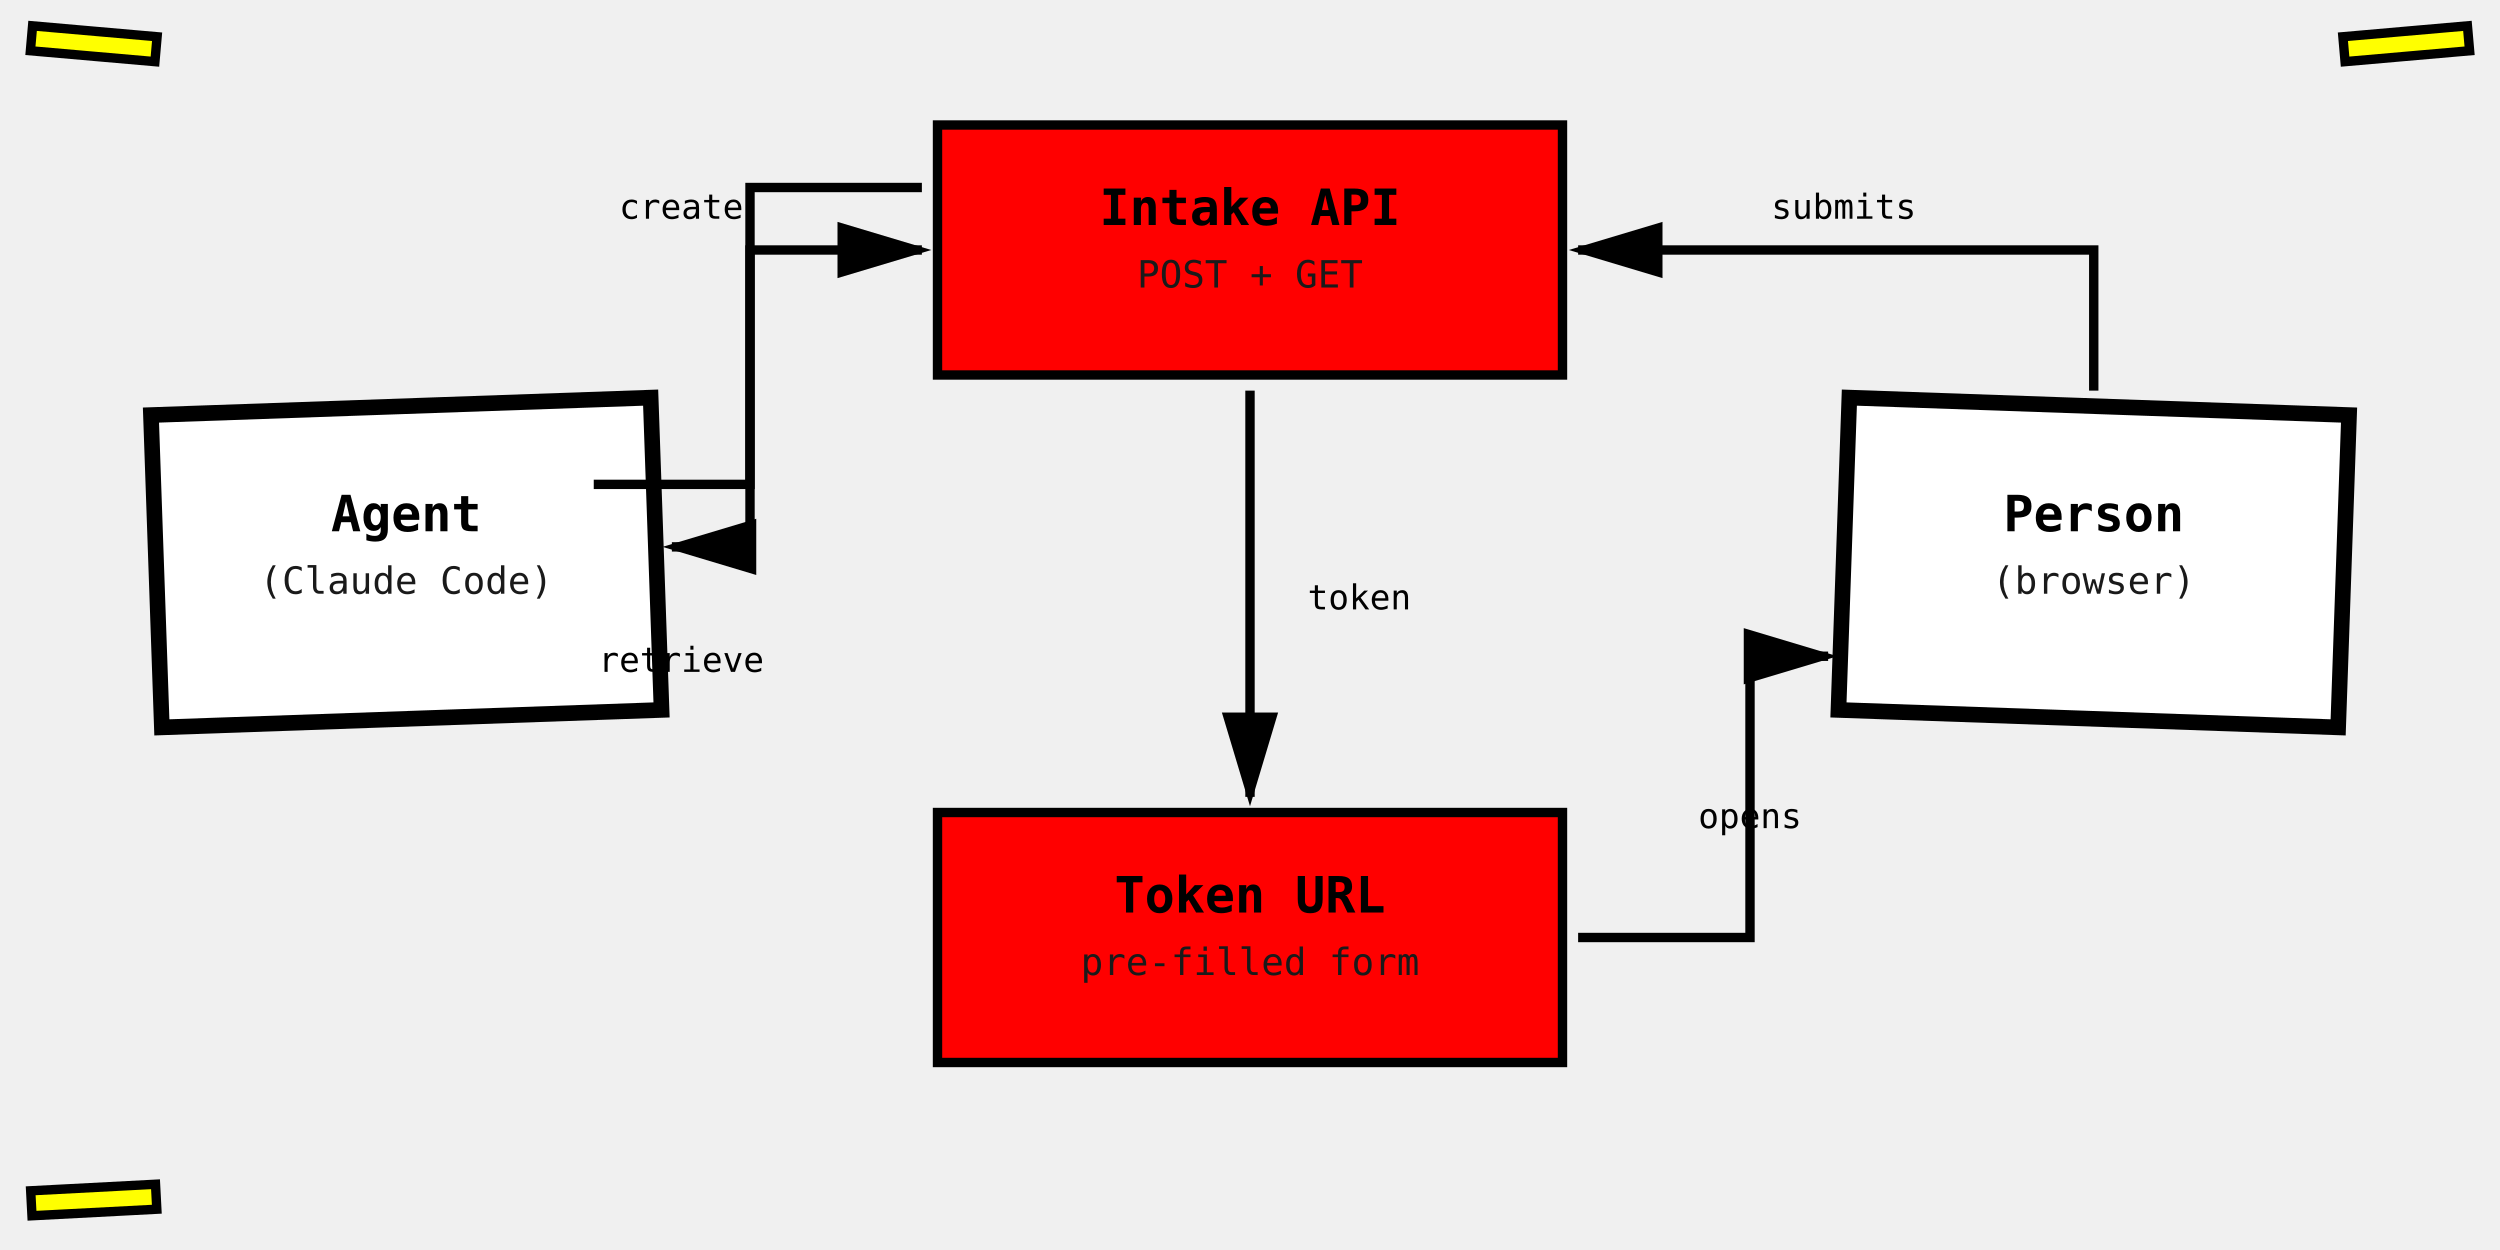
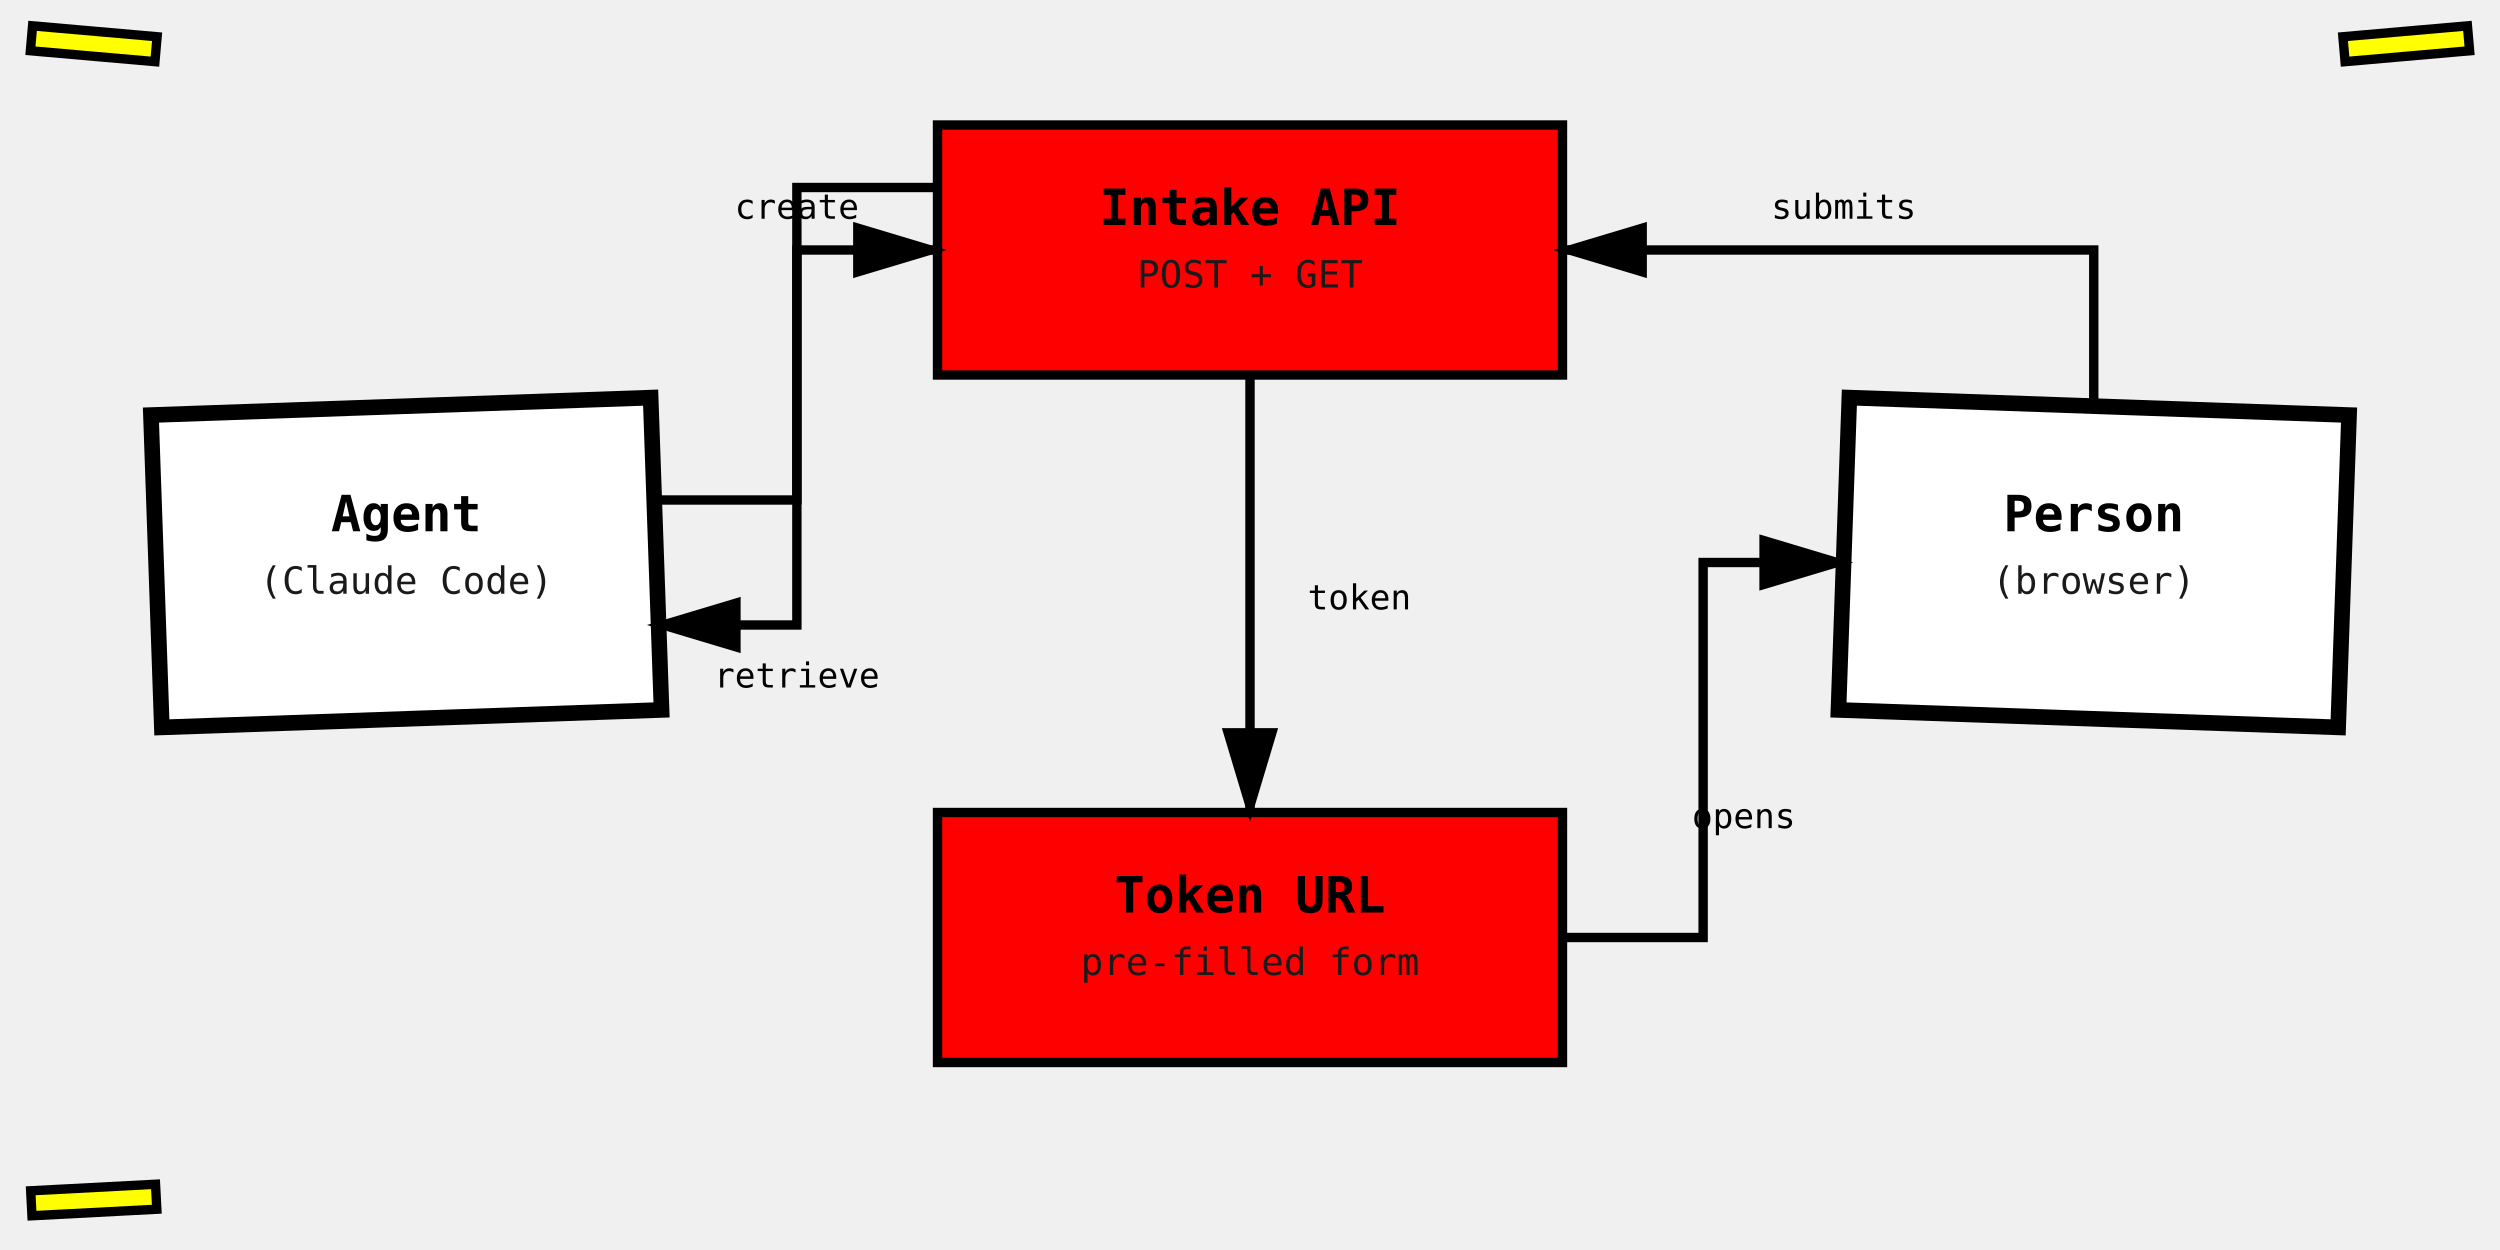
<svg xmlns="http://www.w3.org/2000/svg" viewBox="0 0 800 400" style="font-family: 'JetBrains Mono', monospace;">
  <defs>
    <style>
      .box { fill: white; stroke: black; stroke-width: 5; }
      .label { fill: black; font-size: 16px; font-weight: 700; text-anchor: middle; }
      .sublabel { fill: #1a1a1a; font-size: 12px; text-anchor: middle; }
      .arrow { stroke: black; stroke-width: 3; fill: none; marker-end: url(#arrowhead); }
      .arrow-label { fill: black; font-size: 11px; text-anchor: middle; }
      .accent { fill: #ff0000; stroke: black; stroke-width: 3; }
    </style>
    <marker id="arrowhead" markerWidth="10" markerHeight="10" refX="9" refY="3" orient="auto">
      <polygon points="0 0, 10 3, 0 6" fill="black" />
    </marker>
  </defs>
  <rect class="box" x="50" y="130" width="160" height="100" transform="rotate(-2 130 180)" />
  <text class="label" x="130" y="170">Agent</text>
  <text class="sublabel" x="130" y="190">(Claude Code)</text>
  <rect class="accent" x="300" y="40" width="200" height="80" />
  <text class="label" x="400" y="72" fill="white">Intake API</text>
  <text class="sublabel" x="400" y="92" fill="white">POST + GET</text>
  <rect class="accent" x="300" y="260" width="200" height="80" />
  <text class="label" x="400" y="292" fill="white">Token URL</text>
  <text class="sublabel" x="400" y="312" fill="white">pre-filled form</text>
  <rect class="box" x="590" y="130" width="160" height="100" transform="rotate(2 670 180)" />
  <text class="label" x="670" y="170">Person</text>
  <text class="sublabel" x="670" y="190">(browser)</text>
-   <path class="arrow" d="M 190 155 L 240 155 L 240 80 L 295 80" />
-   <text class="arrow-label" x="218" y="70">create</text>
-   <line class="arrow" x1="400" y1="125" x2="400" y2="255" />
+   <path class="arrow" d="M 210 160 L 255 160 L 255 80 L 300 80" />
+   <text class="arrow-label" x="255" y="70">create</text>
+   <line class="arrow" x1="400" y1="120" x2="400" y2="260" />
  <text class="arrow-label" x="435" y="195">token</text>
-   <path class="arrow" d="M 505 300 L 560 300 L 560 210 L 585 210" />
-   <text class="arrow-label" x="560" y="265">opens</text>
-   <path class="arrow" d="M 670 125 L 670 80 L 505 80" />
+   <path class="arrow" d="M 500 300 L 545 300 L 545 180 L 590 180" />
+   <text class="arrow-label" x="558" y="265">opens</text>
+   <path class="arrow" d="M 670 130 L 670 80 L 500 80" />
  <text class="arrow-label" x="590" y="70">submits</text>
-   <path class="arrow" d="M 295 60 L 240 60 L 240 175 L 215 175" />
-   <text class="arrow-label" x="218" y="215">retrieve</text>
+   <path class="arrow" d="M 300 60 L 255 60 L 255 200 L 210 200" />
+   <text class="arrow-label" x="255" y="220">retrieve</text>
  <rect fill="#ffff00" stroke="black" stroke-width="3" x="10" y="10" width="40" height="8" transform="rotate(5 30 14)" />
  <rect fill="#ffff00" stroke="black" stroke-width="3" x="750" y="10" width="40" height="8" transform="rotate(-5 770 14)" />
  <rect fill="#ffff00" stroke="black" stroke-width="3" x="10" y="380" width="40" height="8" transform="rotate(-3 30 384)" />
</svg>
